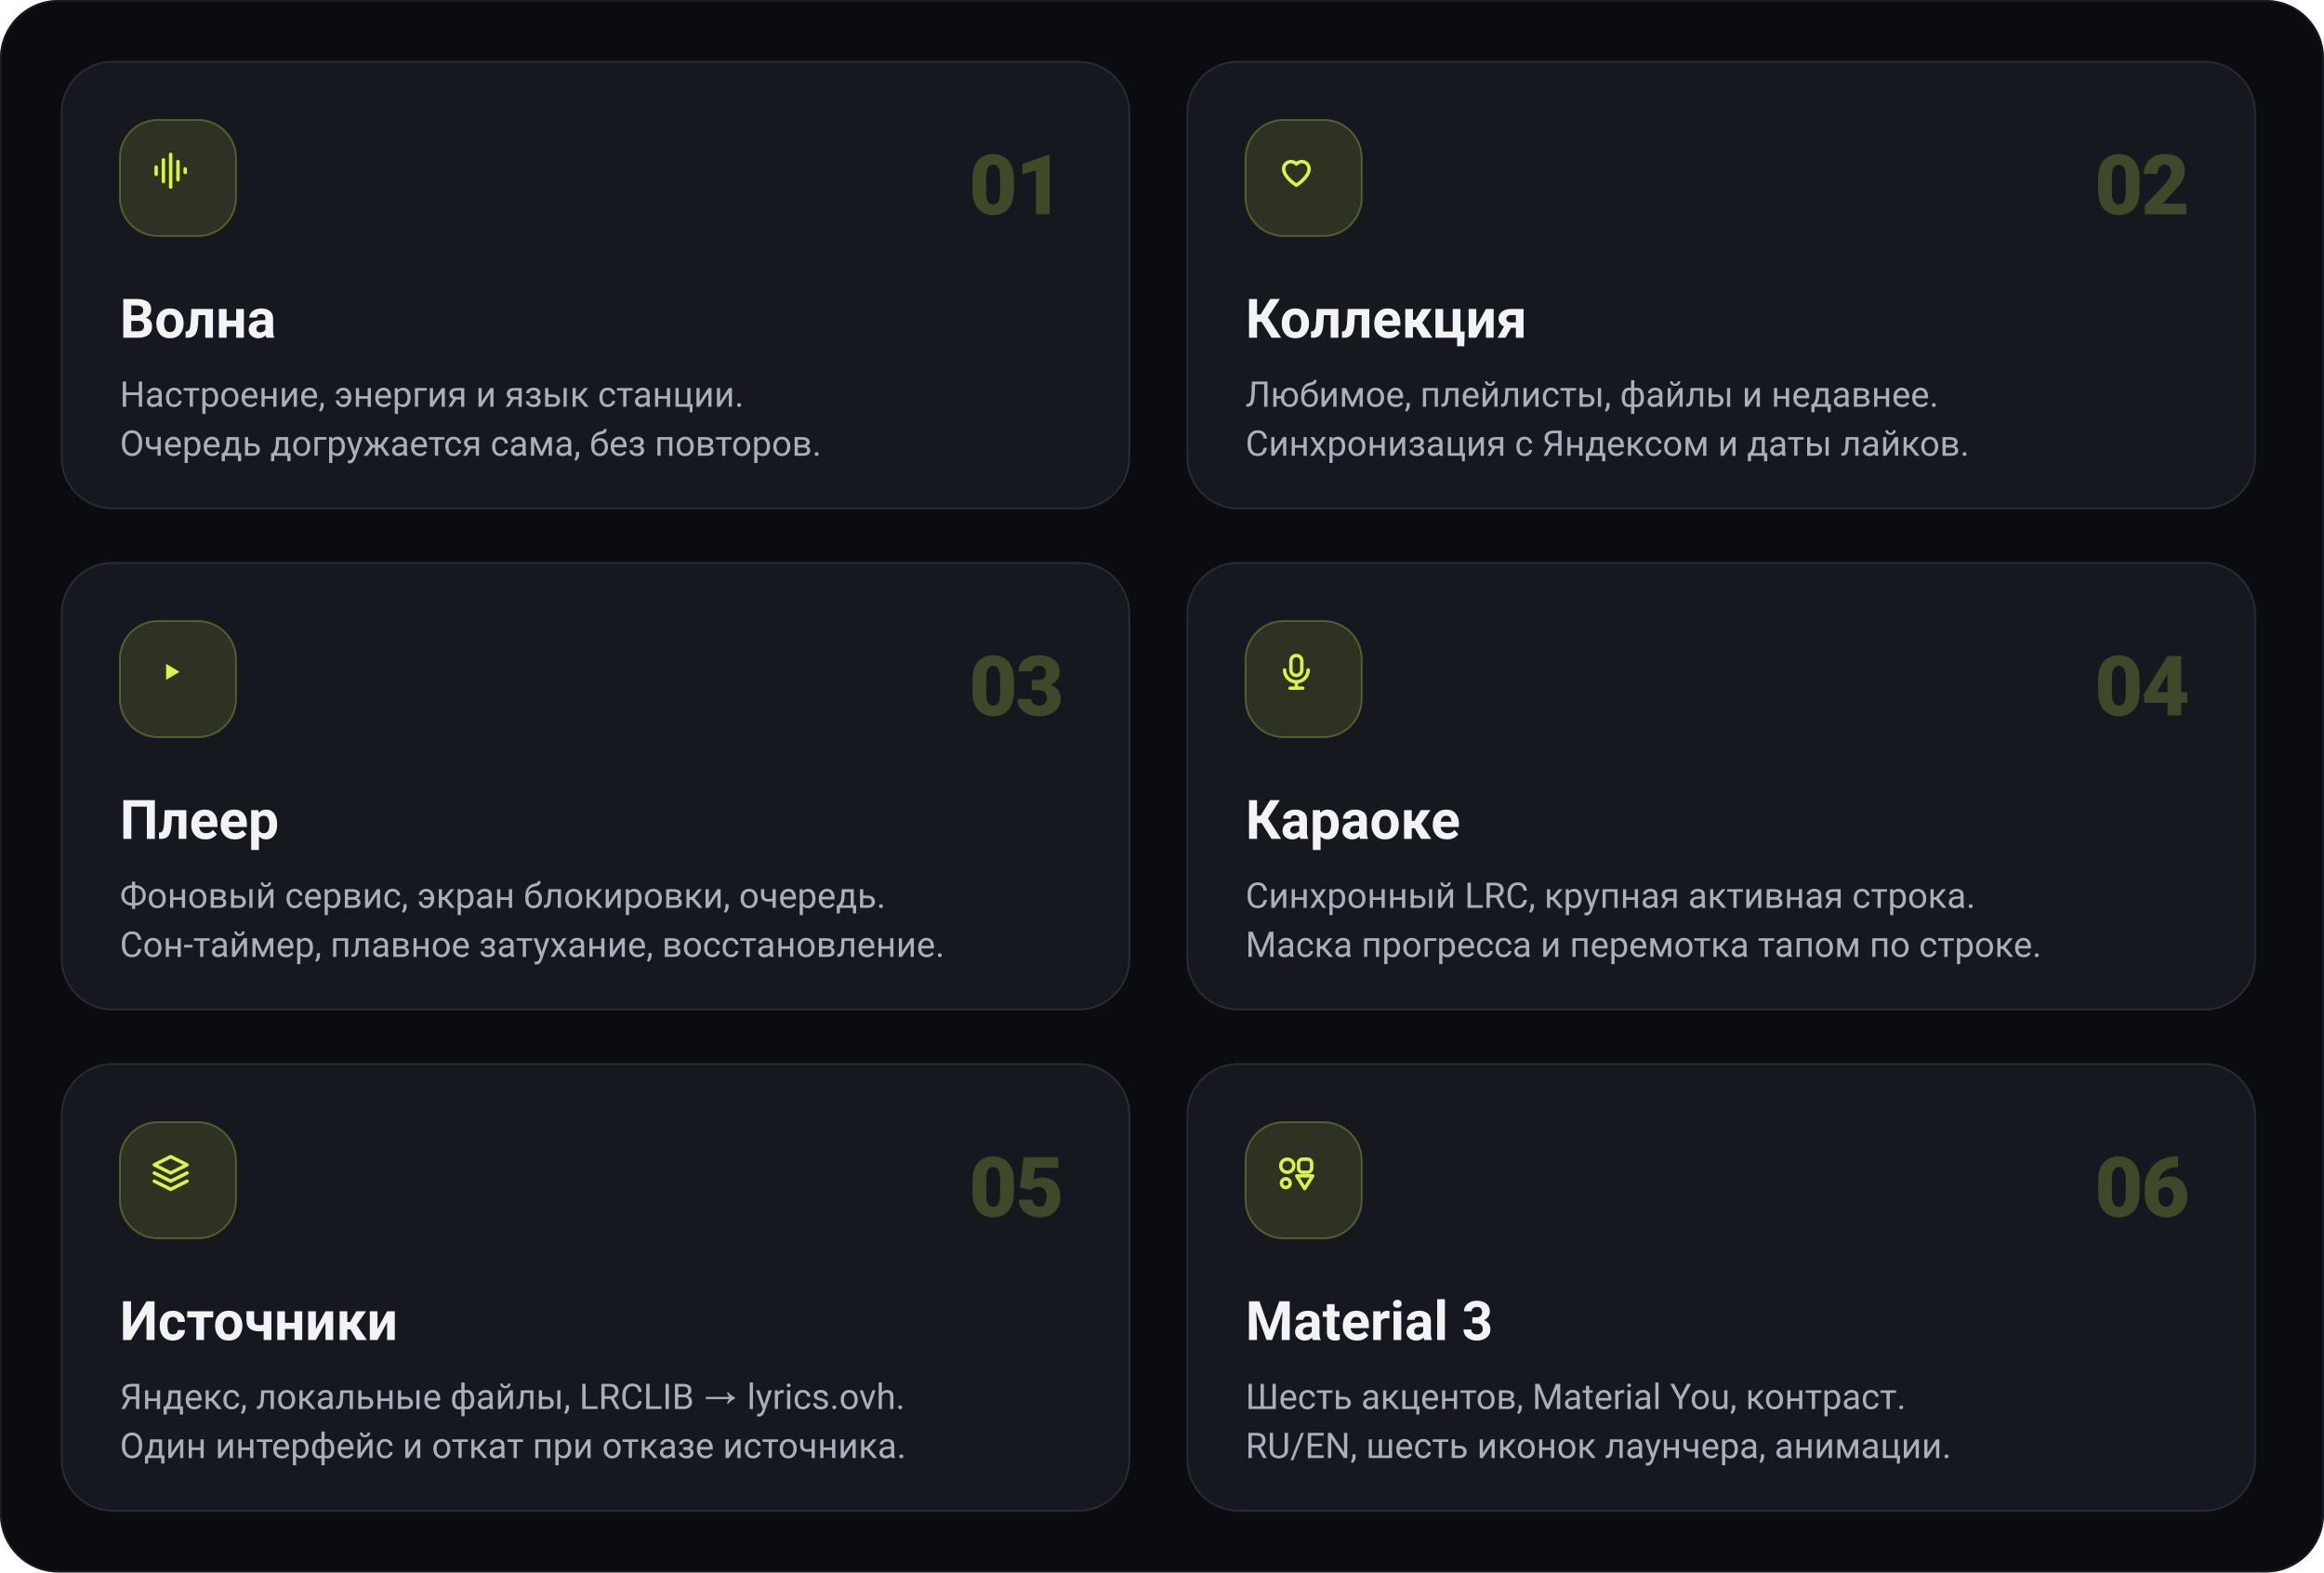
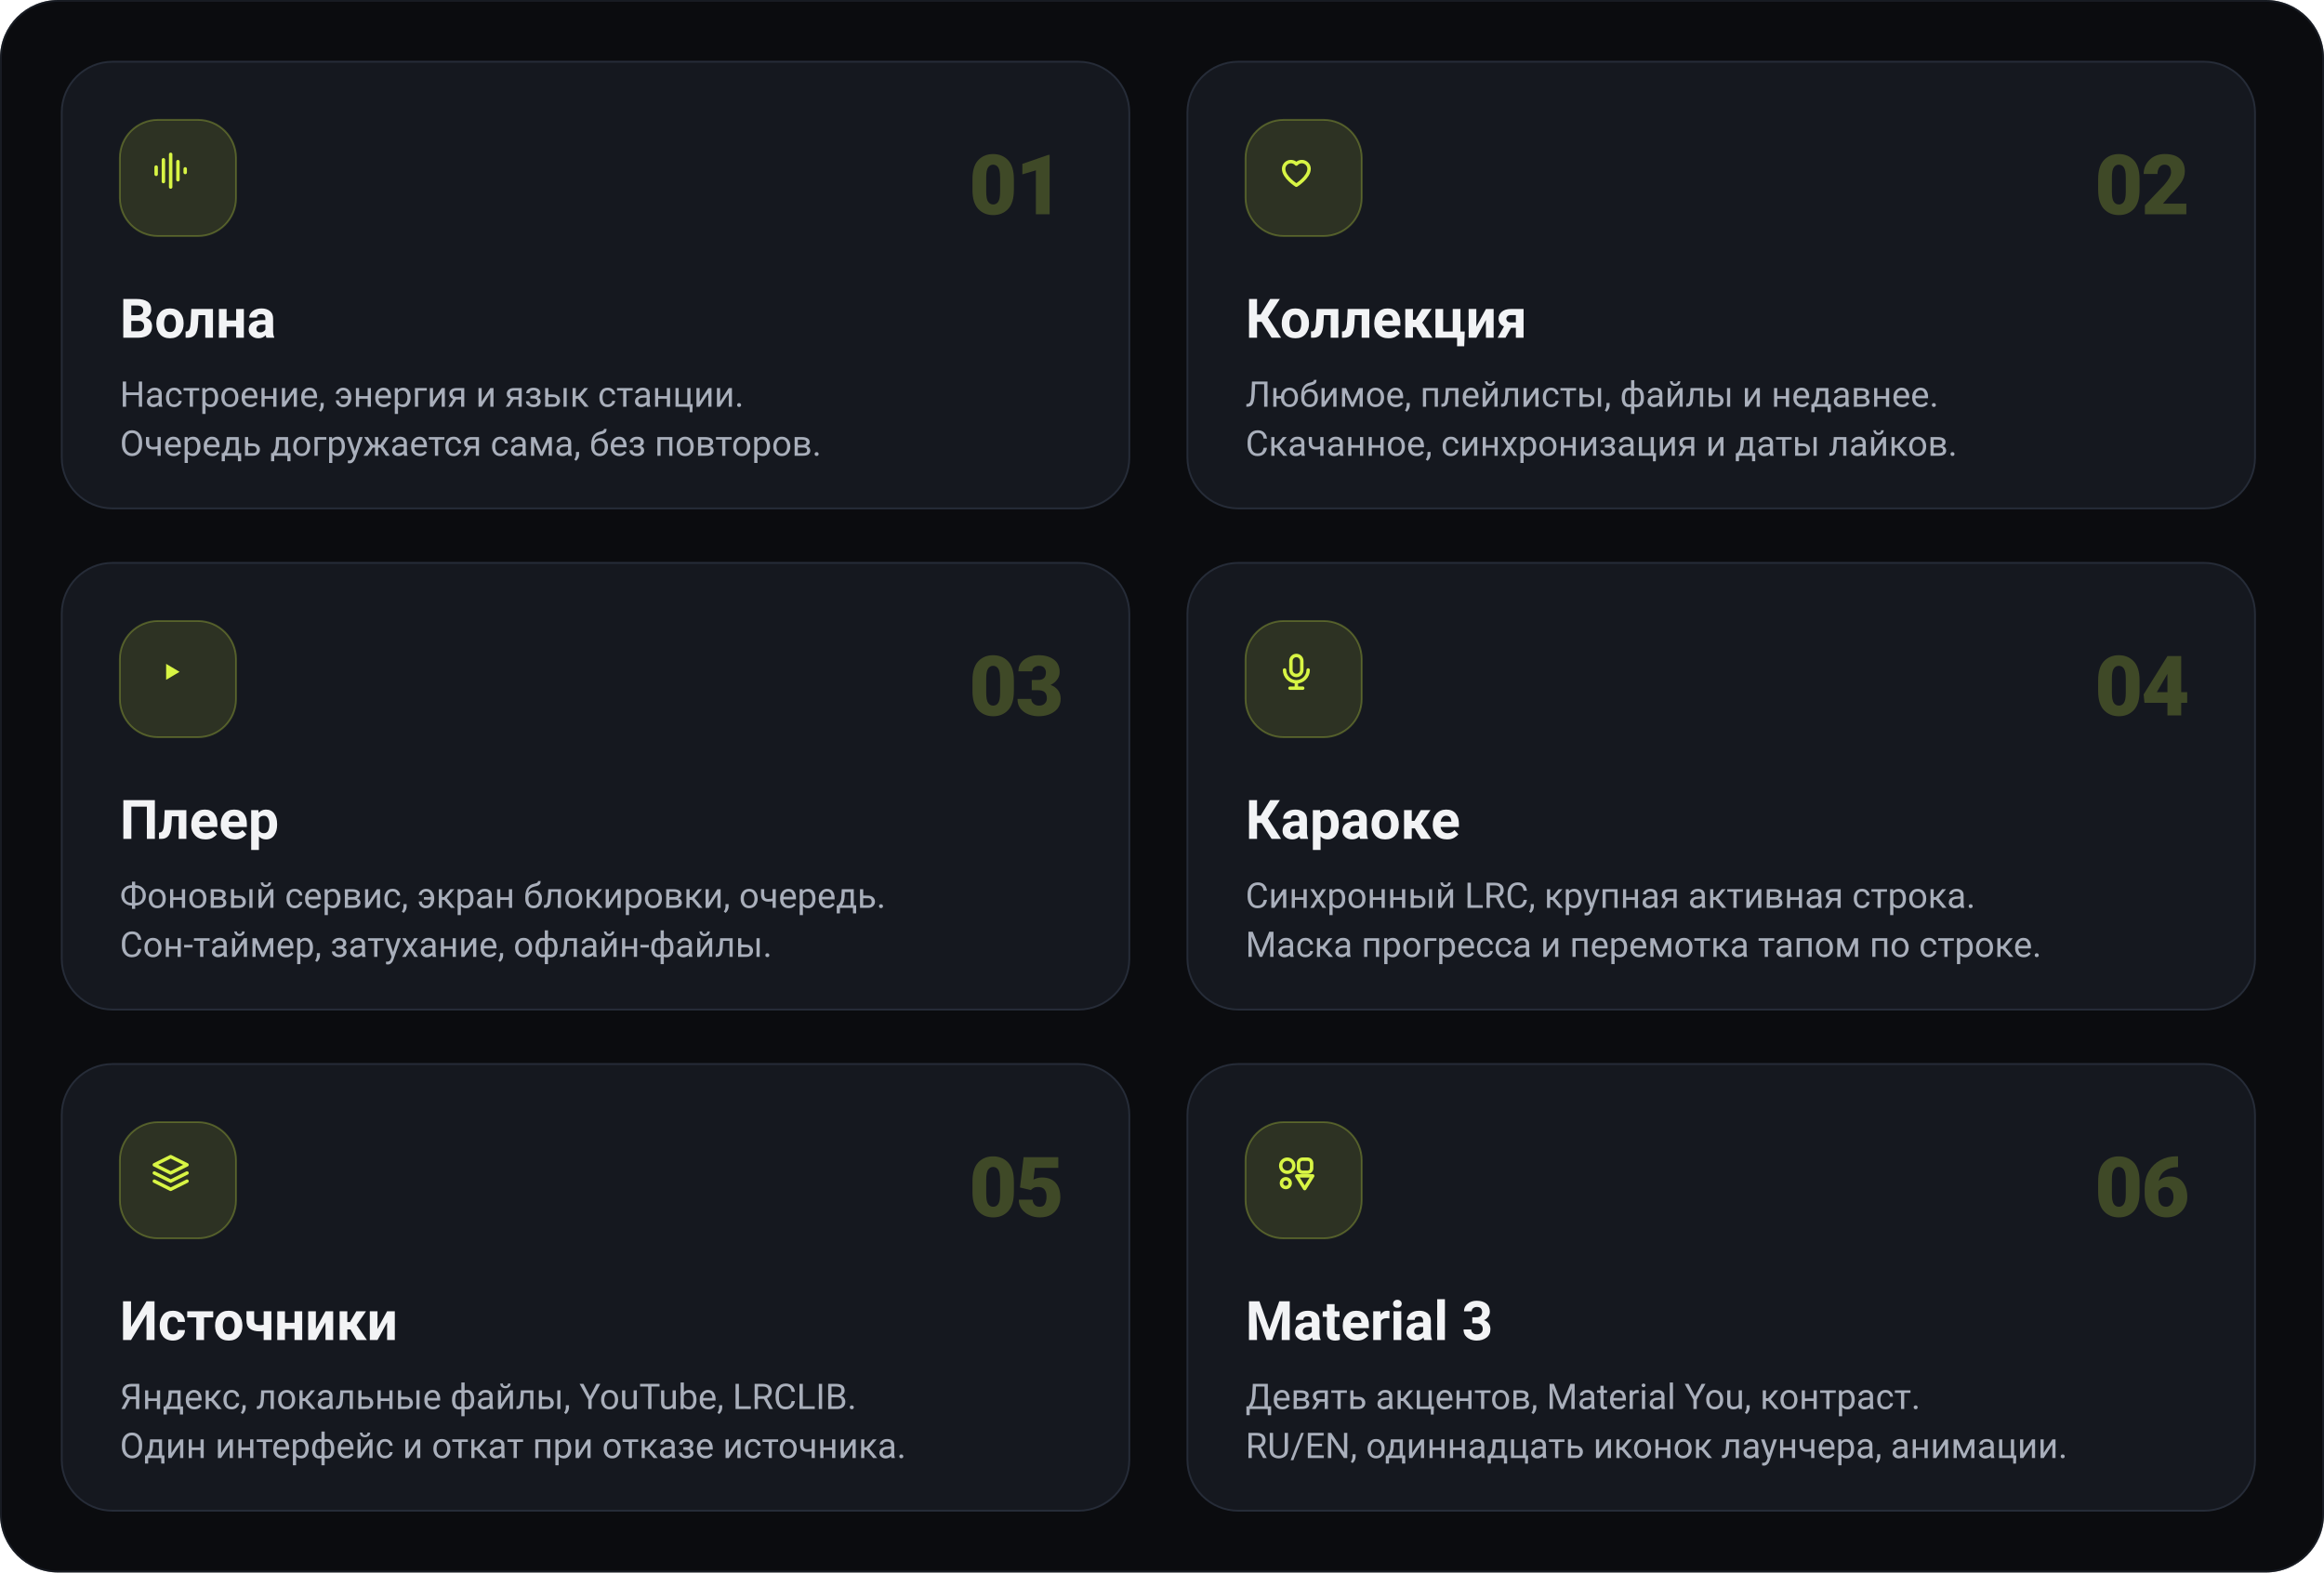
<svg xmlns="http://www.w3.org/2000/svg" width="1280" height="866" viewBox="0 0 1280 866" role="img" aria-label="Возможности mimikoPlayer">
  <rect width="1280" height="866" rx="32" fill="#0B0C0F" />
  <rect x="0.5" y="0.5" width="1279" height="865" rx="31.5" fill="none" stroke="#262C38" stroke-opacity="0.5" />
  <g>
    <rect x="34" y="34" width="588" height="246" rx="28" fill="#15181F" stroke="#262C38" />
    <rect x="66" y="66" width="64" height="64" rx="21" fill="#D8F544" fill-opacity="0.12" stroke="#D8F544" stroke-opacity="0.28" />
    <g transform="translate(82 82)" fill="none" stroke="#D8F544" stroke-width="1.9" stroke-linecap="round" stroke-linejoin="round" color="#D8F544">
      <path d="M4 10v4M8 6v12M12 3v18M16 7v10M20 11v2" />
    </g>
    <text x="586" y="118" text-anchor="end" font-family="Segoe UI, Roboto, Helvetica, Arial, sans-serif" font-size="46" font-weight="800" letter-spacing="-1" fill="#D8F544" opacity="0.22">01</text>
    <text x="66" y="186" font-family="Segoe UI, Roboto, Helvetica, Arial, sans-serif" font-size="30" font-weight="700" fill="#F2F3F5">Волна</text>
    <text x="66" y="224" font-family="Segoe UI, Roboto, Helvetica, Arial, sans-serif" font-size="19.5" fill="#A9AFBB">Настроение, энергия и язык станции.</text>
    <text x="66" y="251" font-family="Segoe UI, Roboto, Helvetica, Arial, sans-serif" font-size="19.5" fill="#A9AFBB">Очередь догружается сама, без повторов.</text>
  </g>
  <g>
    <rect x="654" y="34" width="588" height="246" rx="28" fill="#15181F" stroke="#262C38" />
    <rect x="686" y="66" width="64" height="64" rx="21" fill="#D8F544" fill-opacity="0.12" stroke="#D8F544" stroke-opacity="0.28" />
    <g transform="translate(702 82)" fill="none" stroke="#D8F544" stroke-width="1.9" stroke-linecap="round" stroke-linejoin="round" color="#D8F544">
      <path d="M12 20s-7-4.35-7-9a4 4 0 0 1 7-2.65A4 4 0 0 1 19 11c0 4.65-7 9-7 9z" />
    </g>
    <text x="1206" y="118" text-anchor="end" font-family="Segoe UI, Roboto, Helvetica, Arial, sans-serif" font-size="46" font-weight="800" letter-spacing="-1" fill="#D8F544" opacity="0.22">02</text>
    <text x="686" y="186" font-family="Segoe UI, Roboto, Helvetica, Arial, sans-serif" font-size="30" font-weight="700" fill="#F2F3F5">Коллекция</text>
    <text x="686" y="224" font-family="Segoe UI, Roboto, Helvetica, Arial, sans-serif" font-size="19.5" fill="#A9AFBB">Любимое, плейлисты, файлы и недавнее.</text>
-     <text x="686" y="251" font-family="Segoe UI, Roboto, Helvetica, Arial, sans-serif" font-size="19.5" fill="#A9AFBB">Синхронизация с Яндексом и даты лайков.</text>
+     <text x="686" y="251" font-family="Segoe UI, Roboto, Helvetica, Arial, sans-serif" font-size="19.5" fill="#A9AFBB">Скачанное, синхронизация и даты лайков.</text>
  </g>
  <g>
    <rect x="34" y="310" width="588" height="246" rx="28" fill="#15181F" stroke="#262C38" />
    <rect x="66" y="342" width="64" height="64" rx="21" fill="#D8F544" fill-opacity="0.12" stroke="#D8F544" stroke-opacity="0.28" />
    <g transform="translate(82 358)" fill="none" stroke="#D8F544" stroke-width="1.9" stroke-linecap="round" stroke-linejoin="round" color="#D8F544">
      <path d="M9.5 7.6l7.4 4.4-7.4 4.4z" fill="currentColor" stroke="none" />
    </g>
    <text x="586" y="394" text-anchor="end" font-family="Segoe UI, Roboto, Helvetica, Arial, sans-serif" font-size="46" font-weight="800" letter-spacing="-1" fill="#D8F544" opacity="0.22">03</text>
    <text x="66" y="462" font-family="Segoe UI, Roboto, Helvetica, Arial, sans-serif" font-size="30" font-weight="700" fill="#F2F3F5">Плеер</text>
    <text x="66" y="500" font-family="Segoe UI, Roboto, Helvetica, Arial, sans-serif" font-size="19.5" fill="#A9AFBB">Фоновый сервис, экран блокировки, очередь.</text>
-     <text x="66" y="527" font-family="Segoe UI, Roboto, Helvetica, Arial, sans-serif" font-size="19.5" fill="#A9AFBB">Сон-таймер, плавное затухание, восстановление.</text>
+     <text x="66" y="527" font-family="Segoe UI, Roboto, Helvetica, Arial, sans-serif" font-size="19.5" fill="#A9AFBB">Сон-таймер, затухание, офлайн-файлы.</text>
  </g>
  <g>
    <rect x="654" y="310" width="588" height="246" rx="28" fill="#15181F" stroke="#262C38" />
    <rect x="686" y="342" width="64" height="64" rx="21" fill="#D8F544" fill-opacity="0.12" stroke="#D8F544" stroke-opacity="0.28" />
    <g transform="translate(702 358)" fill="none" stroke="#D8F544" stroke-width="1.9" stroke-linecap="round" stroke-linejoin="round" color="#D8F544">
      <rect x="9" y="3" width="6" height="11" rx="3" />
      <path d="M5.5 11a6.5 6.5 0 0 0 13 0M12 17.5V21M8.5 21h7" />
    </g>
    <text x="1206" y="394" text-anchor="end" font-family="Segoe UI, Roboto, Helvetica, Arial, sans-serif" font-size="46" font-weight="800" letter-spacing="-1" fill="#D8F544" opacity="0.22">04</text>
    <text x="686" y="462" font-family="Segoe UI, Roboto, Helvetica, Arial, sans-serif" font-size="30" font-weight="700" fill="#F2F3F5">Караоке</text>
    <text x="686" y="500" font-family="Segoe UI, Roboto, Helvetica, Arial, sans-serif" font-size="19.5" fill="#A9AFBB">Синхронный LRC, крупная активная строка.</text>
    <text x="686" y="527" font-family="Segoe UI, Roboto, Helvetica, Arial, sans-serif" font-size="19.5" fill="#A9AFBB">Маска прогресса и перемотка тапом по строке.</text>
  </g>
  <g>
    <rect x="34" y="586" width="588" height="246" rx="28" fill="#15181F" stroke="#262C38" />
    <rect x="66" y="618" width="64" height="64" rx="21" fill="#D8F544" fill-opacity="0.12" stroke="#D8F544" stroke-opacity="0.28" />
    <g transform="translate(82 634)" fill="none" stroke="#D8F544" stroke-width="1.9" stroke-linecap="round" stroke-linejoin="round" color="#D8F544">
      <path d="M12 3l9 4.5-9 4.5-9-4.5L12 3zM3 12l9 4.5 9-4.5M3 16.5L12 21l9-4.5" />
    </g>
    <text x="586" y="670" text-anchor="end" font-family="Segoe UI, Roboto, Helvetica, Arial, sans-serif" font-size="46" font-weight="800" letter-spacing="-1" fill="#D8F544" opacity="0.22">05</text>
    <text x="66" y="738" font-family="Segoe UI, Roboto, Helvetica, Arial, sans-serif" font-size="30" font-weight="700" fill="#F2F3F5">Источники</text>
-     <text x="66" y="776" font-family="Segoe UI, Roboto, Helvetica, Arial, sans-serif" font-size="19.5" fill="#A9AFBB">Яндекс, локальные файлы, LRCLIB → lyrics.ovh.</text>
+     <text x="66" y="776" font-family="Segoe UI, Roboto, Helvetica, Arial, sans-serif" font-size="19.5" fill="#A9AFBB">Яндекс, локальные файлы, YouTube, LRCLIB.</text>
    <text x="66" y="803" font-family="Segoe UI, Roboto, Helvetica, Arial, sans-serif" font-size="19.5" fill="#A9AFBB">Один интерфейс и откат при отказе источника.</text>
  </g>
  <g>
    <rect x="654" y="586" width="588" height="246" rx="28" fill="#15181F" stroke="#262C38" />
    <rect x="686" y="618" width="64" height="64" rx="21" fill="#D8F544" fill-opacity="0.12" stroke="#D8F544" stroke-opacity="0.28" />
    <g transform="translate(702 634)" fill="none" stroke="#D8F544" stroke-width="1.9" stroke-linecap="round" stroke-linejoin="round" color="#D8F544">
      <circle cx="7" cy="8" r="3.6" />
      <rect x="13.2" y="4.4" width="7.2" height="7.2" rx="2.2" />
      <path d="M16.6 20.6l-4.4-7h8.8z" />
      <circle cx="6.2" cy="17.6" r="2.4" />
    </g>
    <text x="1206" y="670" text-anchor="end" font-family="Segoe UI, Roboto, Helvetica, Arial, sans-serif" font-size="46" font-weight="800" letter-spacing="-1" fill="#D8F544" opacity="0.22">06</text>
    <text x="686" y="738" font-family="Segoe UI, Roboto, Helvetica, Arial, sans-serif" font-size="30" font-weight="700" fill="#F2F3F5">Material 3</text>
-     <text x="686" y="776" font-family="Segoe UI, Roboto, Helvetica, Arial, sans-serif" font-size="19.5" fill="#A9AFBB">Шесть акцентов, Material You, контраст.</text>
-     <text x="686" y="803" font-family="Segoe UI, Roboto, Helvetica, Arial, sans-serif" font-size="19.5" fill="#A9AFBB">RU/EN, шесть иконок лаунчера, анимации.</text>
+     <text x="686" y="776" font-family="Segoe UI, Roboto, Helvetica, Arial, sans-serif" font-size="19.5" fill="#A9AFBB">Девять акцентов, Material You, контраст.</text>
+     <text x="686" y="803" font-family="Segoe UI, Roboto, Helvetica, Arial, sans-serif" font-size="19.5" fill="#A9AFBB">RU/EN, одиннадцать иконок лаунчера, анимации.</text>
  </g>
</svg>
